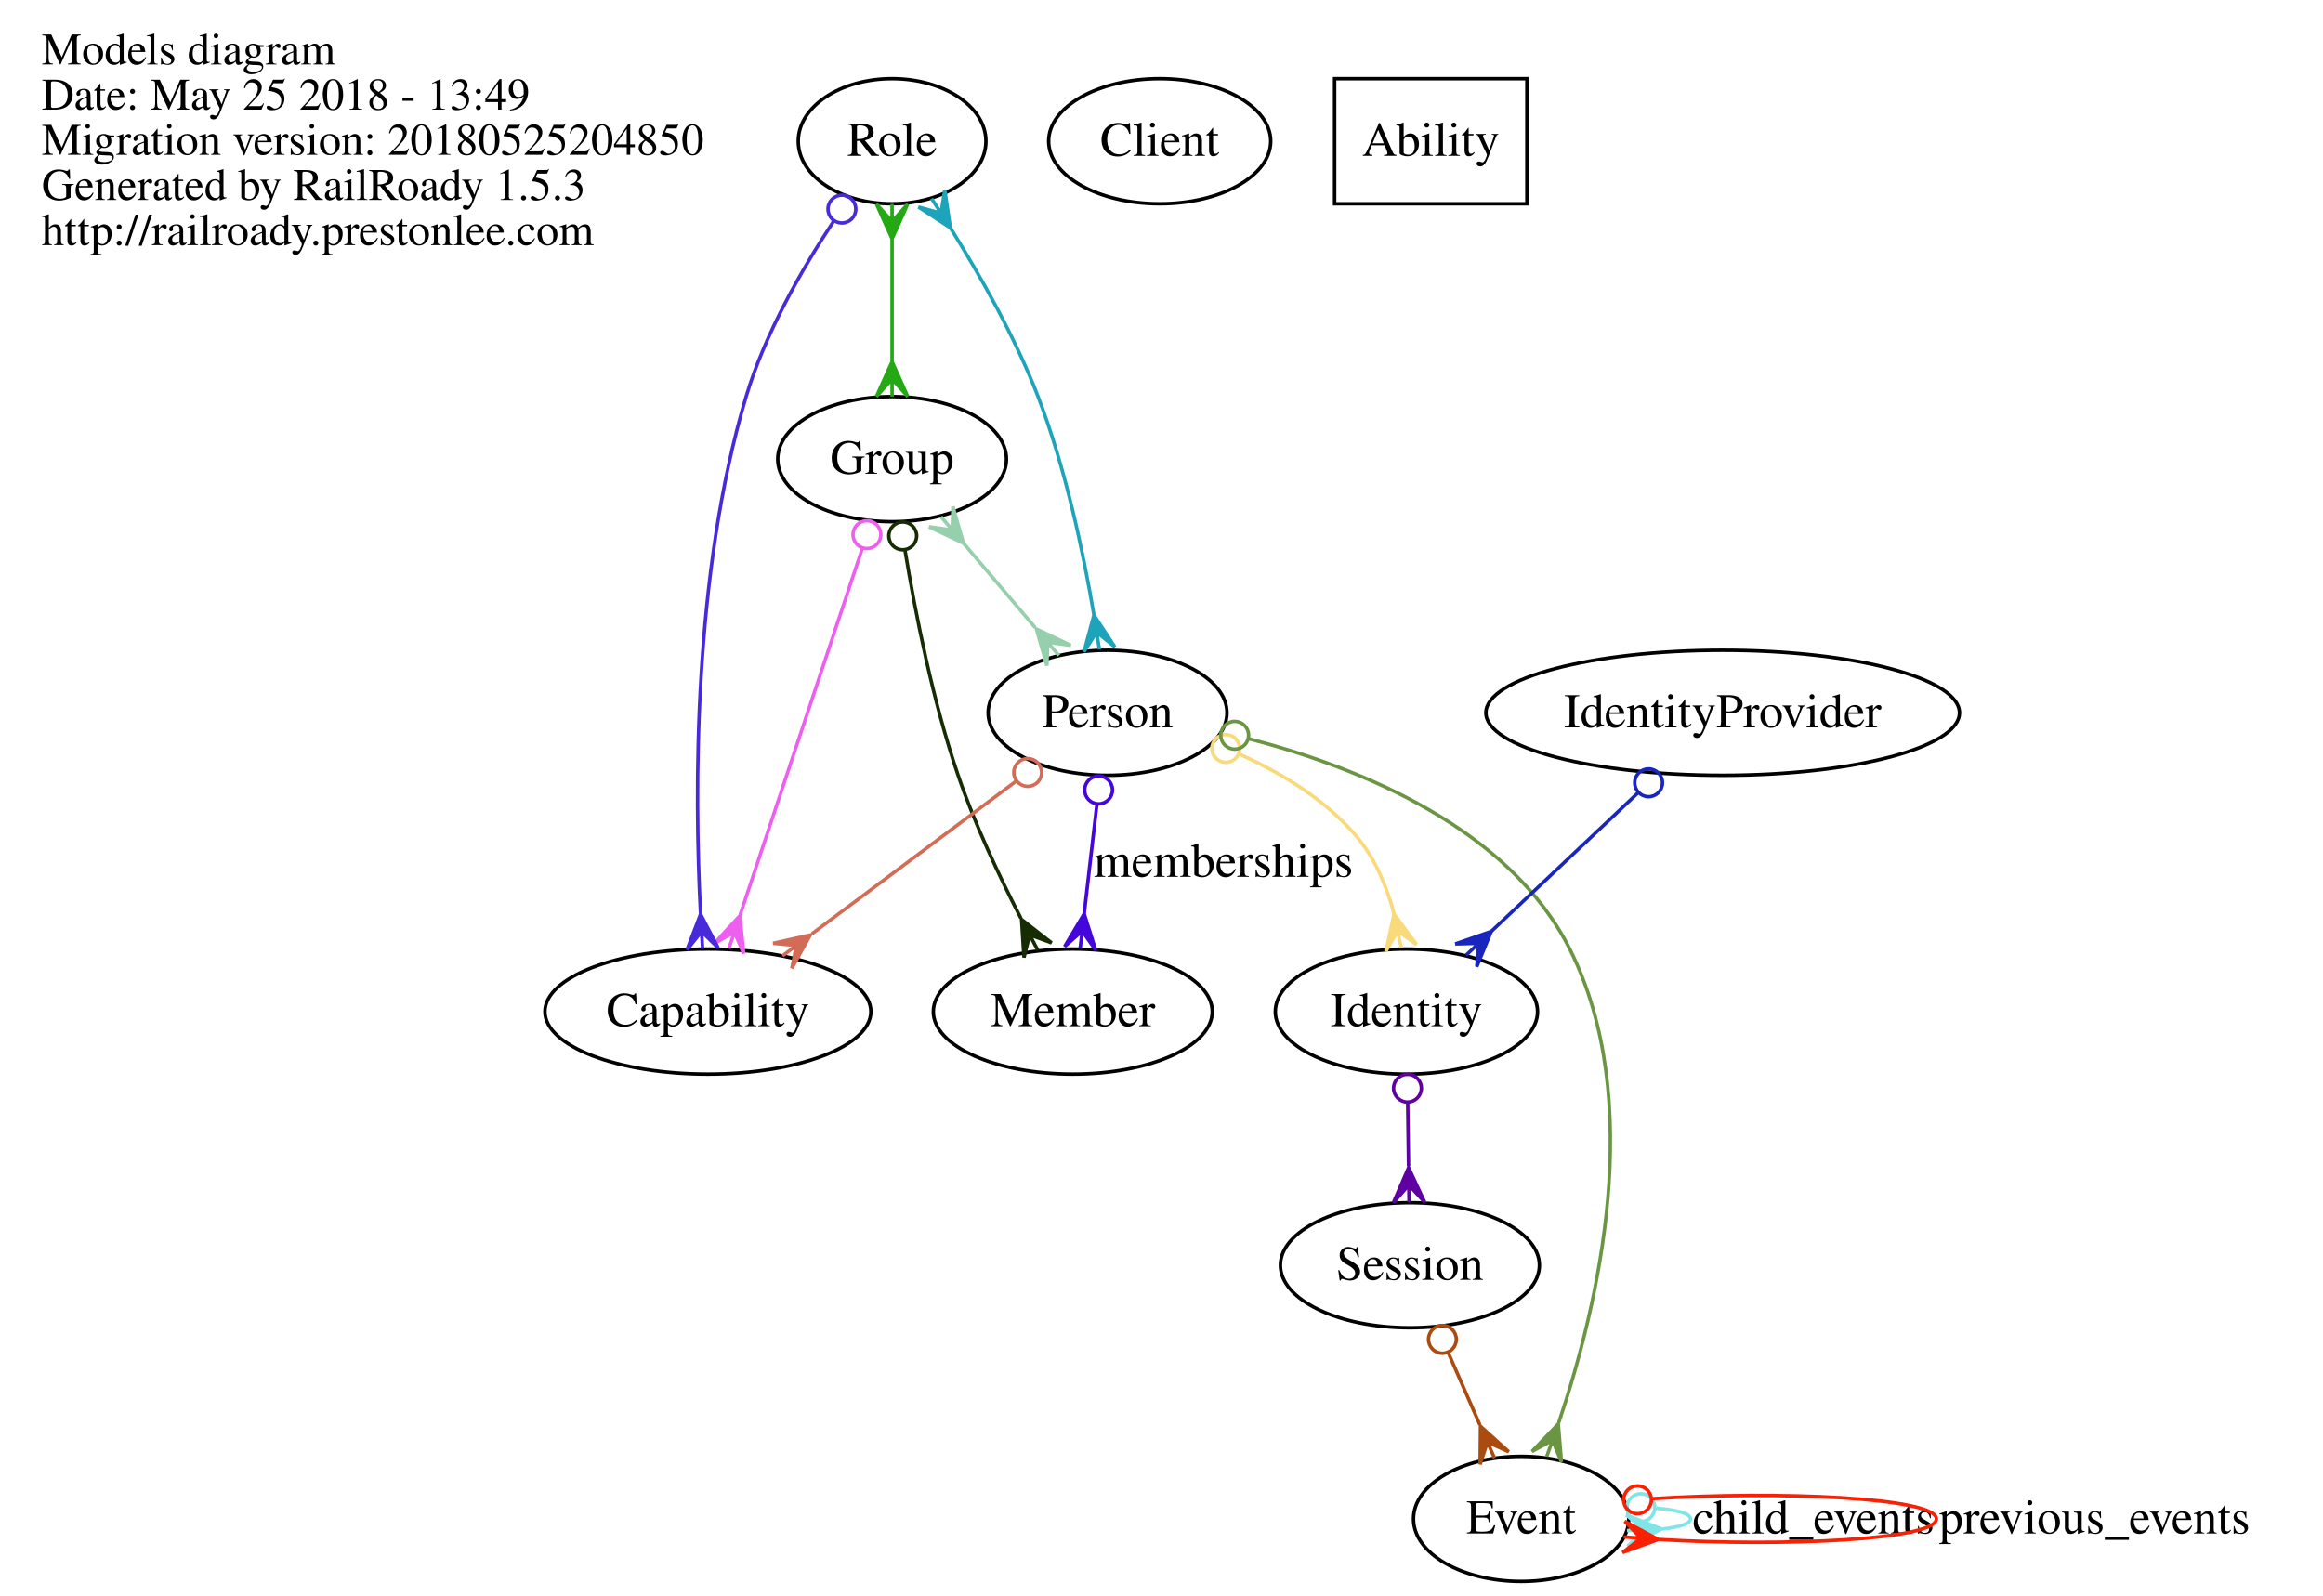
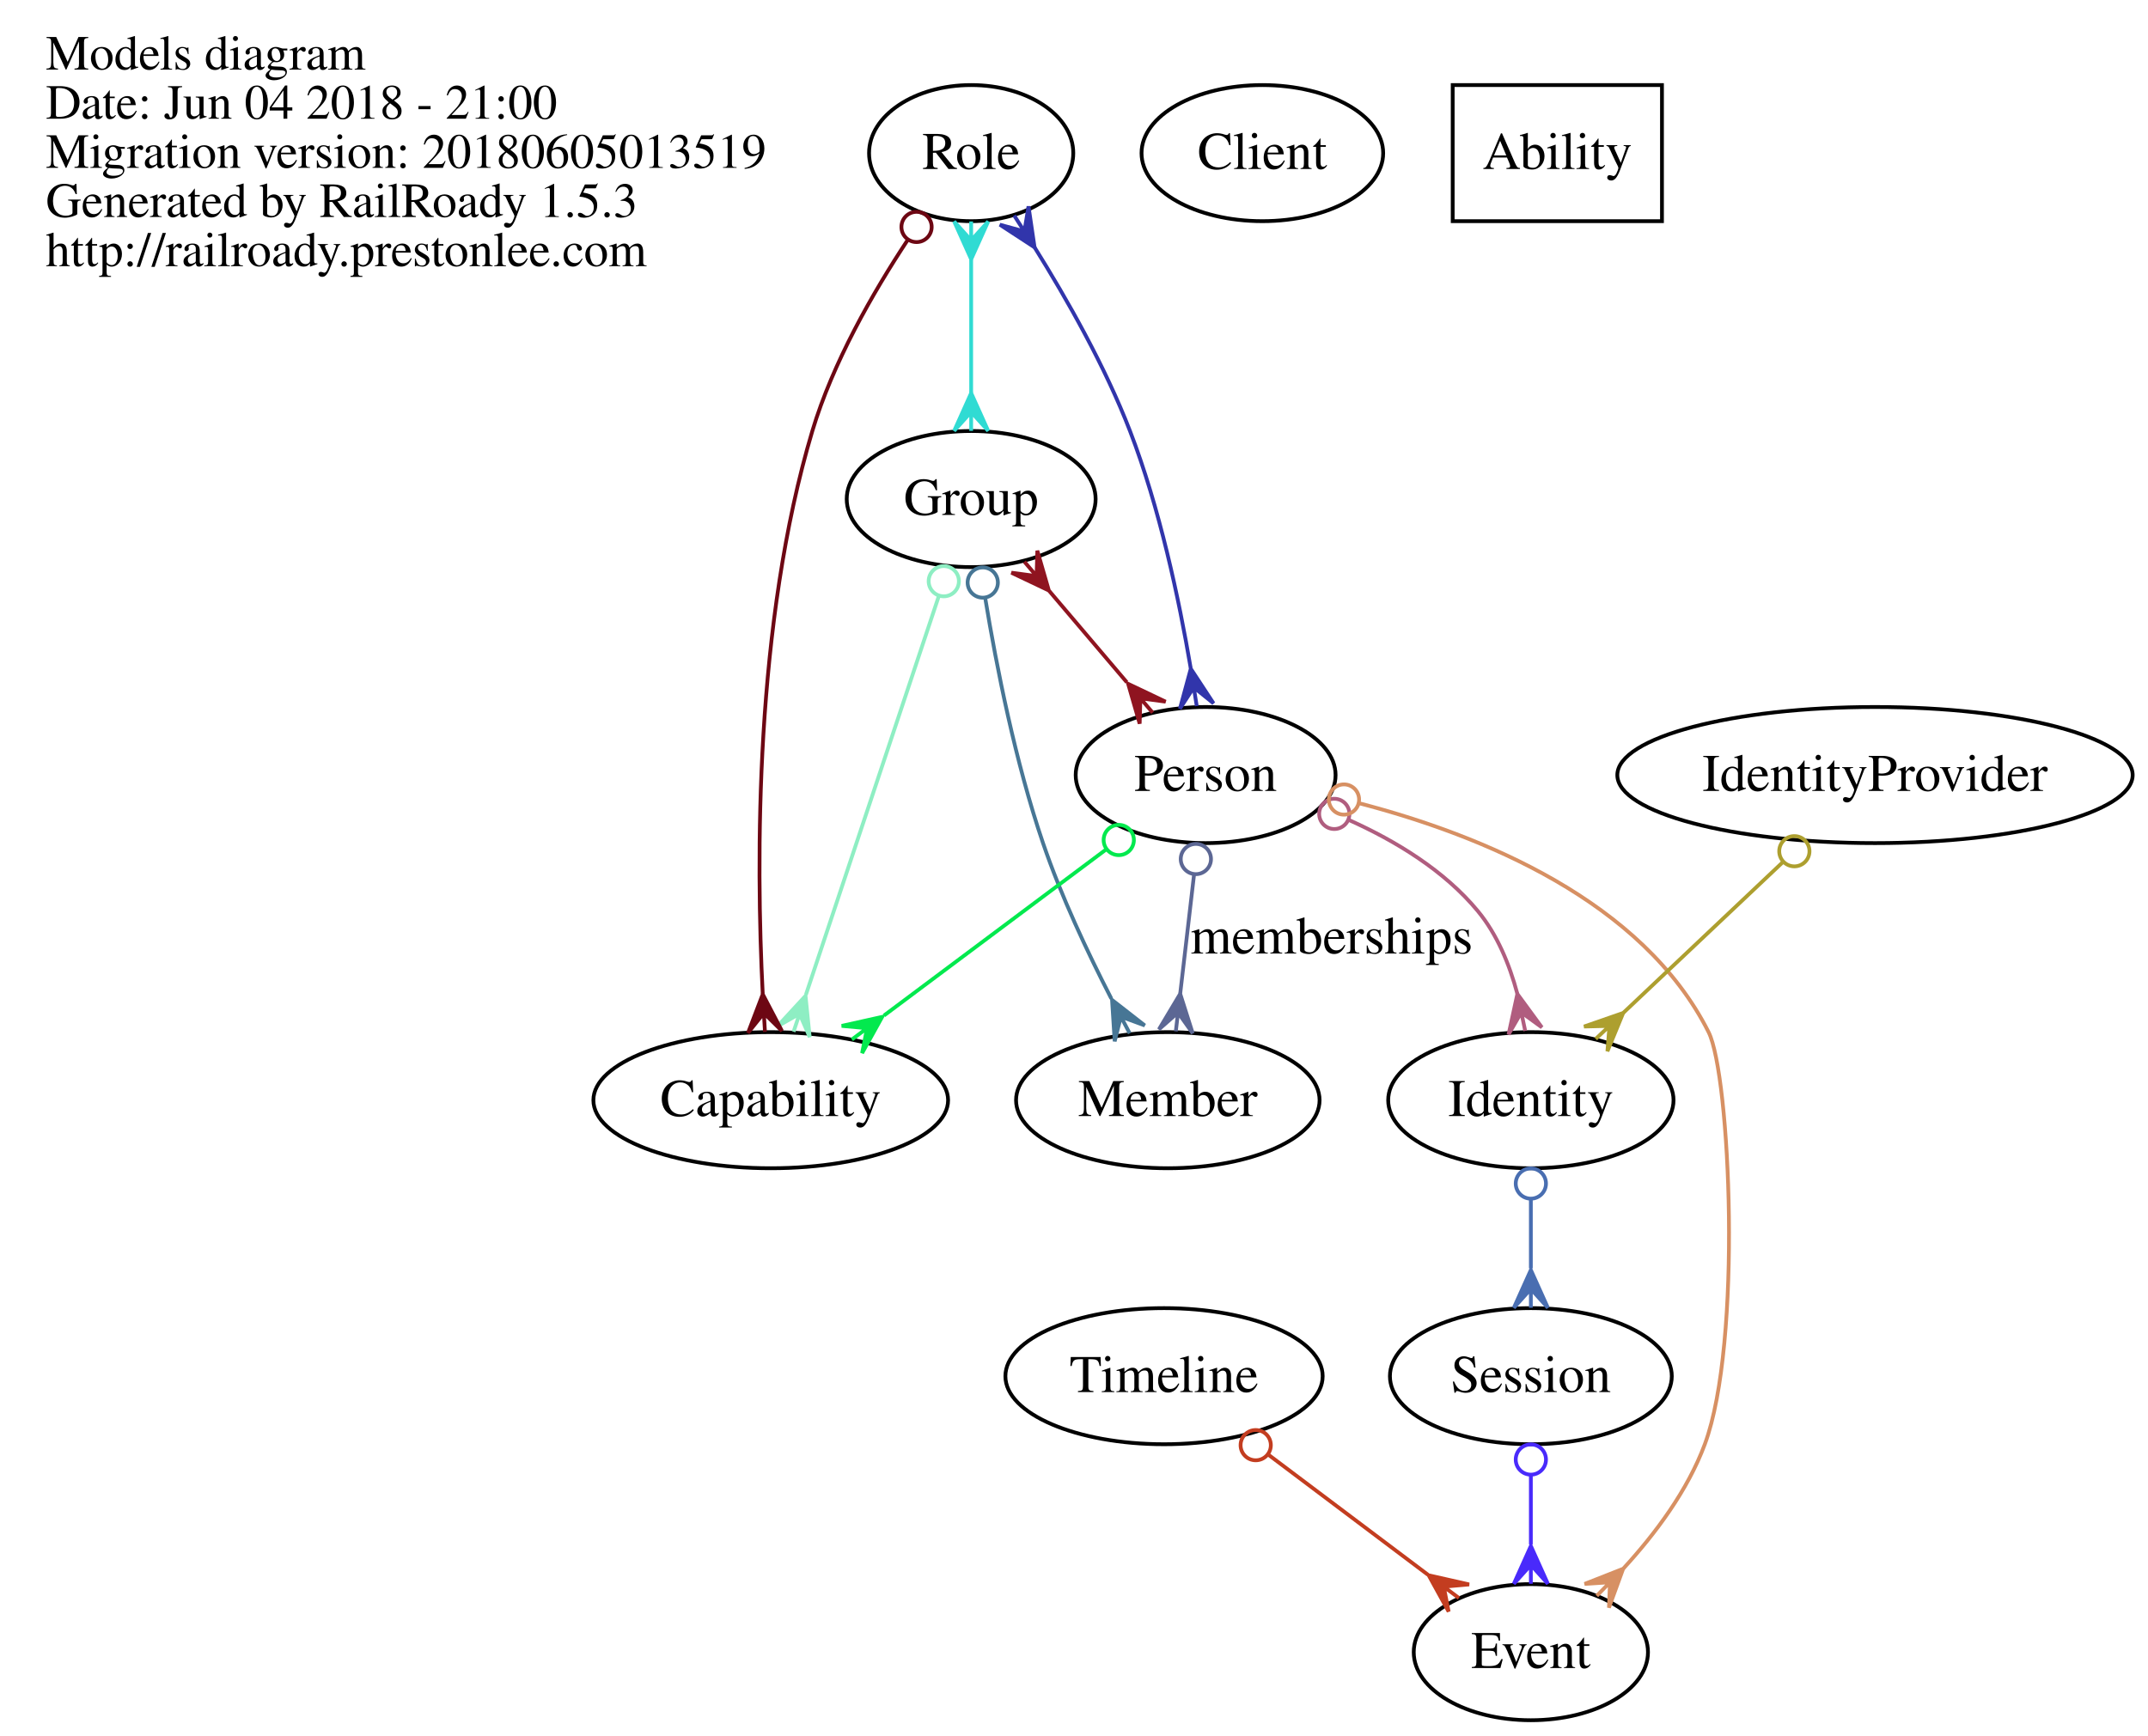
- <svg xmlns="http://www.w3.org/2000/svg" width="668pt" height="459pt" viewBox="0.00 0.00 668.42 459.00">
+ <svg xmlns="http://www.w3.org/2000/svg" width="568pt" height="459pt" viewBox="0.00 0.00 567.76 459.00">
  <g id="graph0" class="graph" transform="scale(1 1) rotate(0) translate(4 455)">
-     <polygon fill="transparent" stroke="transparent" points="-4,4 -4,-455 664.422,-455 664.422,4 -4,4" />
+     <polygon fill="transparent" stroke="transparent" points="-4,4 -4,-455 563.756,-455 563.756,4 -4,4" />
    <g id="node1" class="node">
      <text text-anchor="start" x="8" y="-436.6" font-family="Times,serif" font-size="13.00" fill="#000000">Models diagram</text>
-       <text text-anchor="start" x="8" y="-423.6" font-family="Times,serif" font-size="13.00" fill="#000000">Date: May 25 2018 - 13:49</text>
-       <text text-anchor="start" x="8" y="-410.6" font-family="Times,serif" font-size="13.00" fill="#000000">Migration version: 20180525204850</text>
+       <text text-anchor="start" x="8" y="-423.6" font-family="Times,serif" font-size="13.00" fill="#000000">Date: Jun 04 2018 - 21:00</text>
+       <text text-anchor="start" x="8" y="-410.6" font-family="Times,serif" font-size="13.00" fill="#000000">Migration version: 20180605013519</text>
      <text text-anchor="start" x="8" y="-397.6" font-family="Times,serif" font-size="13.00" fill="#000000">Generated by RailRoady 1.5.3</text>
      <text text-anchor="start" x="8" y="-384.6" font-family="Times,serif" font-size="13.00" fill="#000000">http://railroady.prestonlee.com</text>
    </g>
    <g id="node2" class="node">
      <ellipse fill="none" stroke="#000000" cx="400.688" cy="-164" rx="37.727" ry="18" />
      <text text-anchor="middle" x="400.688" y="-159.8" font-family="Times,serif" font-size="14.00" fill="#000000">Identity</text>
    </g>
    <g id="node6" class="node">
-       <ellipse fill="none" stroke="#000000" cx="401.688" cy="-91" rx="37.268" ry="18" />
-       <text text-anchor="middle" x="401.688" y="-86.8" font-family="Times,serif" font-size="14.00" fill="#000000">Session</text>
+       <ellipse fill="none" stroke="#000000" cx="400.688" cy="-91" rx="37.268" ry="18" />
+       <text text-anchor="middle" x="400.688" y="-86.8" font-family="Times,serif" font-size="14.00" fill="#000000">Session</text>
    </g>
    <g id="edge1" class="edge">
-       <path fill="none" stroke="#5f00a3" d="M401.045,-137.908C401.127,-131.943 401.214,-125.573 401.297,-119.512" />
-       <ellipse fill="none" stroke="#5f00a3" cx="400.99" cy="-141.955" rx="4" ry="4" />
-       <polygon fill="#5f00a3" stroke="#5f00a3" points="401.303,-119.089 405.94,-109.152 401.371,-114.09 401.44,-109.09 401.44,-109.09 401.44,-109.09 401.371,-114.09 396.94,-109.029 401.303,-119.089 401.303,-119.089" />
+       <path fill="none" stroke="#496eb1" d="M400.688,-137.908C400.688,-131.943 400.688,-125.573 400.688,-119.512" />
+       <ellipse fill="none" stroke="#496eb1" cx="400.688" cy="-141.955" rx="4" ry="4" />
+       <polygon fill="#496eb1" stroke="#496eb1" points="400.688,-119.09 405.188,-109.09 400.688,-114.09 400.688,-109.09 400.688,-109.09 400.688,-109.09 400.688,-114.09 396.188,-109.09 400.688,-119.09 400.688,-119.09" />
    </g>
    <g id="node3" class="node">
      <ellipse fill="none" stroke="#000000" cx="252.688" cy="-323" rx="32.908" ry="18" />
      <text text-anchor="middle" x="252.688" y="-318.8" font-family="Times,serif" font-size="14.00" fill="#000000">Group</text>
    </g>
    <g id="node4" class="node">
      <ellipse fill="none" stroke="#000000" cx="199.688" cy="-164" rx="46.898" ry="18" />
      <text text-anchor="middle" x="199.688" y="-159.8" font-family="Times,serif" font-size="14.00" fill="#000000">Capability</text>
    </g>
    <g id="edge4" class="edge">
-       <path fill="none" stroke="#ed60ef" d="M244.145,-297.37C234.514,-268.478 218.908,-221.661 208.98,-191.876" />
-       <ellipse fill="none" stroke="#ed60ef" cx="245.446" cy="-301.275" rx="4" ry="4" />
-       <polygon fill="#ed60ef" stroke="#ed60ef" points="208.886,-191.595 209.993,-180.686 207.305,-186.852 205.724,-182.109 205.724,-182.109 205.724,-182.109 207.305,-186.852 201.455,-183.532 208.886,-191.595 208.886,-191.595" />
+       <path fill="none" stroke="#8eeec3" d="M244.145,-297.37C234.514,-268.478 218.908,-221.661 208.98,-191.876" />
+       <ellipse fill="none" stroke="#8eeec3" cx="245.446" cy="-301.275" rx="4" ry="4" />
+       <polygon fill="#8eeec3" stroke="#8eeec3" points="208.886,-191.595 209.993,-180.686 207.305,-186.852 205.724,-182.109 205.724,-182.109 205.724,-182.109 207.305,-186.852 201.455,-183.532 208.886,-191.595 208.886,-191.595" />
    </g>
    <g id="node5" class="node">
      <ellipse fill="none" stroke="#000000" cx="304.688" cy="-164" rx="40.132" ry="18" />
      <text text-anchor="middle" x="304.688" y="-159.8" font-family="Times,serif" font-size="14.00" fill="#000000">Member</text>
    </g>
    <g id="edge2" class="edge">
-       <path fill="none" stroke="#162c03" d="M256.386,-296.9C259.42,-278.457 264.411,-253.326 271.688,-232 276.469,-217.987 283.447,-203.116 289.755,-190.866" />
-       <ellipse fill="none" stroke="#162c03" cx="255.752" cy="-300.915" rx="4" ry="4" />
-       <polygon fill="#162c03" stroke="#162c03" points="289.943,-190.511 298.595,-183.773 292.28,-186.09 294.617,-181.67 294.617,-181.67 294.617,-181.67 292.28,-186.09 290.639,-179.567 289.943,-190.511 289.943,-190.511" />
+       <path fill="none" stroke="#477695" d="M256.386,-296.9C259.42,-278.457 264.411,-253.326 271.688,-232 276.469,-217.987 283.447,-203.116 289.755,-190.866" />
+       <ellipse fill="none" stroke="#477695" cx="255.752" cy="-300.915" rx="4" ry="4" />
+       <polygon fill="#477695" stroke="#477695" points="289.943,-190.511 298.595,-183.773 292.28,-186.09 294.617,-181.67 294.617,-181.67 294.617,-181.67 292.28,-186.09 290.639,-179.567 289.943,-190.511 289.943,-190.511" />
    </g>
-     <g id="node10" class="node">
+     <g id="node11" class="node">
      <ellipse fill="none" stroke="#000000" cx="314.688" cy="-250" rx="34.361" ry="18" />
      <text text-anchor="middle" x="314.688" y="-245.8" font-family="Times,serif" font-size="14.00" fill="#000000">Person</text>
    </g>
    <g id="edge3" class="edge">
-       <path fill="none" stroke="#96cfab" d="M273.313,-298.715C279.912,-290.946 287.22,-282.341 293.835,-274.553" />
-       <polygon fill="#96cfab" stroke="#96cfab" points="273.23,-298.813 263.327,-303.522 269.993,-302.624 266.757,-306.435 266.757,-306.435 266.757,-306.435 269.993,-302.624 270.186,-309.348 273.23,-298.813 273.23,-298.813" />
-       <polygon fill="#96cfab" stroke="#96cfab" points="294.201,-274.121 304.105,-269.412 297.438,-270.31 300.675,-266.499 300.675,-266.499 300.675,-266.499 297.438,-270.31 297.245,-263.586 294.201,-274.121 294.201,-274.121" />
+       <path fill="none" stroke="#8f1420" d="M273.313,-298.715C279.912,-290.946 287.22,-282.341 293.835,-274.553" />
+       <polygon fill="#8f1420" stroke="#8f1420" points="273.23,-298.813 263.327,-303.522 269.993,-302.624 266.757,-306.435 266.757,-306.435 266.757,-306.435 269.993,-302.624 270.186,-309.348 273.23,-298.813 273.23,-298.813" />
+       <polygon fill="#8f1420" stroke="#8f1420" points="294.201,-274.121 304.105,-269.412 297.438,-270.31 300.675,-266.499 300.675,-266.499 300.675,-266.499 297.438,-270.31 297.245,-263.586 294.201,-274.121 294.201,-274.121" />
    </g>
-     <g id="node11" class="node">
-       <ellipse fill="none" stroke="#000000" cx="433.688" cy="-18" rx="30.971" ry="18" />
-       <text text-anchor="middle" x="433.688" y="-13.8" font-family="Times,serif" font-size="14.00" fill="#000000">Event</text>
+     <g id="node12" class="node">
+       <ellipse fill="none" stroke="#000000" cx="400.688" cy="-18" rx="30.971" ry="18" />
+       <text text-anchor="middle" x="400.688" y="-13.8" font-family="Times,serif" font-size="14.00" fill="#000000">Event</text>
    </g>
    <g id="edge5" class="edge">
-       <path fill="none" stroke="#ac4b10" d="M412.66,-65.969C415.614,-59.232 418.821,-51.914 421.821,-45.072" />
-       <ellipse fill="none" stroke="#ac4b10" cx="411.04" cy="-69.665" rx="4" ry="4" />
-       <polygon fill="#ac4b10" stroke="#ac4b10" points="421.998,-44.667 430.134,-37.315 424.005,-40.088 426.013,-35.508 426.013,-35.508 426.013,-35.508 424.005,-40.088 421.891,-33.702 421.998,-44.667 421.998,-44.667" />
+       <path fill="none" stroke="#492afb" d="M400.688,-64.908C400.688,-58.943 400.688,-52.573 400.688,-46.512" />
+       <ellipse fill="none" stroke="#492afb" cx="400.688" cy="-68.955" rx="4" ry="4" />
+       <polygon fill="#492afb" stroke="#492afb" points="400.688,-46.09 405.188,-36.09 400.688,-41.09 400.688,-36.09 400.688,-36.09 400.688,-36.09 400.688,-41.09 396.188,-36.09 400.688,-46.09 400.688,-46.09" />
    </g>
    <g id="node7" class="node">
      <ellipse fill="none" stroke="#000000" cx="252.688" cy="-414.5" rx="27" ry="18" />
      <text text-anchor="middle" x="252.688" y="-410.3" font-family="Times,serif" font-size="14.00" fill="#000000">Role</text>
    </g>
    <g id="edge8" class="edge">
-       <path fill="none" stroke="#24a914" d="M252.688,-386.3C252.688,-375.125 252.688,-362.303 252.688,-351.134" />
-       <polygon fill="#24a914" stroke="#24a914" points="252.688,-386.423 248.188,-396.423 252.688,-391.423 252.688,-396.423 252.688,-396.423 252.688,-396.423 252.688,-391.423 257.188,-396.423 252.688,-386.423 252.688,-386.423" />
-       <polygon fill="#24a914" stroke="#24a914" points="252.688,-351.04 257.188,-341.04 252.688,-346.04 252.688,-341.04 252.688,-341.04 252.688,-341.04 252.688,-346.04 248.188,-341.04 252.688,-351.04 252.688,-351.04" />
+       <path fill="none" stroke="#30dbd3" d="M252.688,-386.3C252.688,-375.125 252.688,-362.303 252.688,-351.134" />
+       <polygon fill="#30dbd3" stroke="#30dbd3" points="252.688,-386.423 248.188,-396.423 252.688,-391.423 252.688,-396.423 252.688,-396.423 252.688,-396.423 252.688,-391.423 257.188,-396.423 252.688,-386.423 252.688,-386.423" />
+       <polygon fill="#30dbd3" stroke="#30dbd3" points="252.688,-351.04 257.188,-341.04 252.688,-346.04 252.688,-341.04 252.688,-341.04 252.688,-341.04 252.688,-346.04 248.188,-341.04 252.688,-351.04 252.688,-351.04" />
    </g>
    <g id="edge6" class="edge">
-       <path fill="none" stroke="#482adb" d="M235.856,-391.457C226.674,-377.566 216.103,-359.106 210.688,-341 195.498,-290.209 195.765,-227.668 197.568,-192.161" />
-       <ellipse fill="none" stroke="#482adb" cx="238.246" cy="-394.972" rx="4" ry="4" />
-       <polygon fill="#482adb" stroke="#482adb" points="197.576,-192.035 202.654,-182.316 197.869,-187.044 198.162,-182.052 198.162,-182.052 198.162,-182.052 197.869,-187.044 193.67,-181.789 197.576,-192.035 197.576,-192.035" />
+       <path fill="none" stroke="#6d0713" d="M235.856,-391.457C226.674,-377.566 216.103,-359.106 210.688,-341 195.498,-290.209 195.765,-227.668 197.568,-192.161" />
+       <ellipse fill="none" stroke="#6d0713" cx="238.246" cy="-394.972" rx="4" ry="4" />
+       <polygon fill="#6d0713" stroke="#6d0713" points="197.576,-192.035 202.654,-182.316 197.869,-187.044 198.162,-182.052 198.162,-182.052 198.162,-182.052 197.869,-187.044 193.67,-181.789 197.576,-192.035 197.576,-192.035" />
    </g>
    <g id="edge7" class="edge">
-       <path fill="none" stroke="#1ea4ba" d="M269.474,-389.547C278.099,-375.743 288.143,-357.987 294.688,-341 302.514,-320.685 307.639,-296.579 310.74,-278.283" />
-       <polygon fill="#1ea4ba" stroke="#1ea4ba" points="269.454,-389.578 260.272,-395.573 266.758,-393.789 264.062,-398 264.062,-398 264.062,-398 266.758,-393.789 267.852,-400.426 269.454,-389.578 269.454,-389.578" />
-       <polygon fill="#1ea4ba" stroke="#1ea4ba" points="310.765,-278.13 316.781,-268.962 311.551,-273.192 312.337,-268.254 312.337,-268.254 312.337,-268.254 311.551,-273.192 307.893,-267.547 310.765,-278.13 310.765,-278.13" />
+       <path fill="none" stroke="#3135ab" d="M269.474,-389.547C278.099,-375.743 288.143,-357.987 294.688,-341 302.514,-320.685 307.639,-296.579 310.74,-278.283" />
+       <polygon fill="#3135ab" stroke="#3135ab" points="269.454,-389.578 260.272,-395.573 266.758,-393.789 264.062,-398 264.062,-398 264.062,-398 266.758,-393.789 267.852,-400.426 269.454,-389.578 269.454,-389.578" />
+       <polygon fill="#3135ab" stroke="#3135ab" points="310.765,-278.13 316.781,-268.962 311.551,-273.192 312.337,-268.254 312.337,-268.254 312.337,-268.254 311.551,-273.192 307.893,-267.547 310.765,-278.13 310.765,-278.13" />
    </g>
    <g id="node8" class="node">
      <ellipse fill="none" stroke="#000000" cx="329.688" cy="-414.5" rx="31.948" ry="18" />
      <text text-anchor="middle" x="329.688" y="-410.3" font-family="Times,serif" font-size="14.00" fill="#000000">Client</text>
    </g>
    <g id="node9" class="node">
      <polygon fill="none" stroke="#000000" points="435.358,-432.5 380.018,-432.5 380.018,-396.5 435.358,-396.5 435.358,-432.5" />
      <text text-anchor="middle" x="407.688" y="-410.3" font-family="Times,serif" font-size="14.00" fill="#000000">Ability</text>
    </g>
+     <g id="node10" class="node">
+       <ellipse fill="none" stroke="#000000" cx="303.688" cy="-91" rx="41.949" ry="18" />
+       <text text-anchor="middle" x="303.688" y="-86.8" font-family="Times,serif" font-size="14.00" fill="#000000">Timeline</text>
+     </g>
+     <g id="edge9" class="edge">
+       <path fill="none" stroke="#c33d20" d="M331.373,-70.165C344.57,-60.233 360.306,-48.39 373.446,-38.501" />
+       <ellipse fill="none" stroke="#c33d20" cx="327.931" cy="-72.755" rx="4" ry="4" />
+       <polygon fill="#c33d20" stroke="#c33d20" points="373.664,-38.338 384.36,-35.92 377.659,-35.331 381.654,-32.325 381.654,-32.325 381.654,-32.325 377.659,-35.331 378.948,-28.729 373.664,-38.338 373.664,-38.338" />
+     </g>
+     <g id="edge13" class="edge">
+       <path fill="none" stroke="#b05d7f" d="M352.634,-238.09C365.02,-232.53 377.847,-224.71 386.688,-214 391.795,-207.813 395.043,-199.884 397.108,-192.173" />
+       <ellipse fill="none" stroke="#b05d7f" cx="348.711" cy="-239.726" rx="4" ry="4" />
+       <polygon fill="#b05d7f" stroke="#b05d7f" points="397.122,-192.108 403.599,-183.26 398.159,-187.217 399.197,-182.326 399.197,-182.326 399.197,-182.326 398.159,-187.217 394.795,-181.392 397.122,-192.108 397.122,-192.108" />
+     </g>
    <g id="edge12" class="edge">
-       <path fill="none" stroke="#f9da7b" d="M352.634,-238.09C365.02,-232.53 377.847,-224.71 386.688,-214 391.795,-207.813 395.043,-199.884 397.108,-192.173" />
-       <ellipse fill="none" stroke="#f9da7b" cx="348.711" cy="-239.726" rx="4" ry="4" />
-       <polygon fill="#f9da7b" stroke="#f9da7b" points="397.122,-192.108 403.599,-183.26 398.159,-187.217 399.197,-182.326 399.197,-182.326 399.197,-182.326 398.159,-187.217 394.795,-181.392 397.122,-192.108 397.122,-192.108" />
+       <path fill="none" stroke="#03e94e" d="M288.324,-230.285C270.831,-217.203 247.832,-200.004 229.646,-186.403" />
+       <ellipse fill="none" stroke="#03e94e" cx="291.715" cy="-232.821" rx="4" ry="4" />
+       <polygon fill="#03e94e" stroke="#03e94e" points="229.158,-186.039 223.845,-176.446 225.154,-183.044 221.15,-180.05 221.15,-180.05 221.15,-180.05 225.154,-183.044 218.455,-183.654 229.158,-186.039 229.158,-186.039" />
    </g>
    <g id="edge11" class="edge">
-       <path fill="none" stroke="#d26c56" d="M288.324,-230.285C270.831,-217.203 247.832,-200.004 229.646,-186.403" />
-       <ellipse fill="none" stroke="#d26c56" cx="291.715" cy="-232.821" rx="4" ry="4" />
-       <polygon fill="#d26c56" stroke="#d26c56" points="229.158,-186.039 223.845,-176.446 225.154,-183.044 221.15,-180.05 221.15,-180.05 221.15,-180.05 225.154,-183.044 218.455,-183.654 229.158,-186.039 229.158,-186.039" />
+       <path fill="none" stroke="#5c6794" d="M311.639,-223.783C310.479,-213.803 309.152,-202.393 307.971,-192.233" />
+       <ellipse fill="none" stroke="#5c6794" cx="312.105" cy="-227.788" rx="4" ry="4" />
+       <polygon fill="#5c6794" stroke="#5c6794" points="307.961,-192.145 311.275,-181.692 307.383,-187.179 306.805,-182.212 306.805,-182.212 306.805,-182.212 307.383,-187.179 302.336,-182.732 307.961,-192.145 307.961,-192.145" />
+       <text text-anchor="middle" x="348.015" y="-202.8" font-family="Times,serif" font-size="14.00" fill="#000000">memberships</text>
    </g>
    <g id="edge10" class="edge">
-       <path fill="none" stroke="#4406db" d="M311.639,-223.783C310.479,-213.803 309.152,-202.393 307.971,-192.233" />
-       <ellipse fill="none" stroke="#4406db" cx="312.105" cy="-227.788" rx="4" ry="4" />
-       <polygon fill="#4406db" stroke="#4406db" points="307.961,-192.145 311.275,-181.692 307.383,-187.179 306.805,-182.212 306.805,-182.212 306.805,-182.212 307.383,-187.179 302.336,-182.732 307.961,-192.145 307.961,-192.145" />
-       <text text-anchor="middle" x="348.015" y="-202.8" font-family="Times,serif" font-size="14.00" fill="#000000">memberships</text>
+       <path fill="none" stroke="#d79063" d="M355.357,-242.525C387.677,-234.087 430.249,-216.715 447.688,-182 453.368,-170.691 456.656,-99.88 446.688,-73 442.157,-60.782 433.639,-49.359 425.153,-40.124" />
+       <ellipse fill="none" stroke="#d79063" cx="351.267" cy="-243.529" rx="4" ry="4" />
+       <polygon fill="#d79063" stroke="#d79063" points="425.102,-40.072 421.342,-29.77 421.611,-36.492 418.12,-32.912 418.12,-32.912 418.12,-32.912 421.611,-36.492 414.898,-36.054 425.102,-40.072 425.102,-40.072" />
    </g>
-     <g id="edge9" class="edge">
-       <path fill="none" stroke="#6a9643" d="M355.357,-242.525C387.677,-234.087 430.249,-216.715 447.688,-182 469.658,-138.263 455.962,-79.637 444.491,-45.625" />
-       <ellipse fill="none" stroke="#6a9643" cx="351.267" cy="-243.529" rx="4" ry="4" />
-       <polygon fill="#6a9643" stroke="#6a9643" points="444.386,-45.328 445.286,-34.399 442.715,-40.616 441.044,-35.903 441.044,-35.903 441.044,-35.903 442.715,-40.616 436.803,-37.407 444.386,-45.328 444.386,-45.328" />
-     </g>
-     <g id="edge13" class="edge">
-       <path fill="none" stroke="#7fe5e8" d="M472.493,-21.078C478.406,-20.608 482.422,-19.582 482.422,-18 482.422,-16.594 479.249,-15.627 474.391,-15.1" />
-       <ellipse fill="none" stroke="#7fe5e8" cx="468.144" cy="-21.233" rx="4" ry="4" />
-       <polygon fill="#7fe5e8" stroke="#7fe5e8" points="474.136,-15.088 464.355,-10.13 469.141,-14.856 464.147,-14.625 464.147,-14.625 464.147,-14.625 469.141,-14.856 463.938,-19.12 474.136,-15.088 474.136,-15.088" />
-       <text text-anchor="middle" x="517.802" y="-13.8" font-family="Times,serif" font-size="14.00" fill="#000000">child_events</text>
-     </g>
-     <g id="edge14" class="edge">
-       <path fill="none" stroke="#fa2003" d="M471.606,-23.823C507.51,-26.109 553.181,-24.168 553.181,-18 553.181,-11.936 509.039,-9.958 473.432,-12.065" />
-       <ellipse fill="none" stroke="#fa2003" cx="467.176" cy="-23.491" rx="4" ry="4" />
-       <polygon fill="#fa2003" stroke="#fa2003" points="473.161,-12.085 462.861,-8.32 468.174,-12.446 463.187,-12.808 463.187,-12.808 463.187,-12.808 468.174,-12.446 463.513,-17.296 473.161,-12.085 473.161,-12.085" />
-       <text text-anchor="middle" x="598.671" y="-13.8" font-family="Times,serif" font-size="14.00" fill="#000000">previous_events</text>
-     </g>
-     <g id="node12" class="node">
+     <g id="node13" class="node">
      <ellipse fill="none" stroke="#000000" cx="491.688" cy="-250" rx="68.137" ry="18" />
      <text text-anchor="middle" x="491.688" y="-245.8" font-family="Times,serif" font-size="14.00" fill="#000000">IdentityProvider</text>
    </g>
-     <g id="edge15" class="edge">
-       <path fill="none" stroke="#1826bd" d="M467.303,-226.955C454.249,-214.618 438.215,-199.465 425.149,-187.118" />
-       <ellipse fill="none" stroke="#1826bd" cx="470.365" cy="-229.849" rx="4" ry="4" />
-       <polygon fill="#1826bd" stroke="#1826bd" points="425.112,-187.082 420.935,-176.943 421.478,-183.648 417.844,-180.214 417.844,-180.214 417.844,-180.214 421.478,-183.648 414.753,-183.484 425.112,-187.082 425.112,-187.082" />
+     <g id="edge14" class="edge">
+       <path fill="none" stroke="#ad9f2f" d="M467.303,-226.955C454.249,-214.618 438.215,-199.465 425.149,-187.118" />
+       <ellipse fill="none" stroke="#ad9f2f" cx="470.365" cy="-229.849" rx="4" ry="4" />
+       <polygon fill="#ad9f2f" stroke="#ad9f2f" points="425.112,-187.082 420.935,-176.943 421.478,-183.648 417.844,-180.214 417.844,-180.214 417.844,-180.214 421.478,-183.648 414.753,-183.484 425.112,-187.082 425.112,-187.082" />
    </g>
  </g>
</svg>
